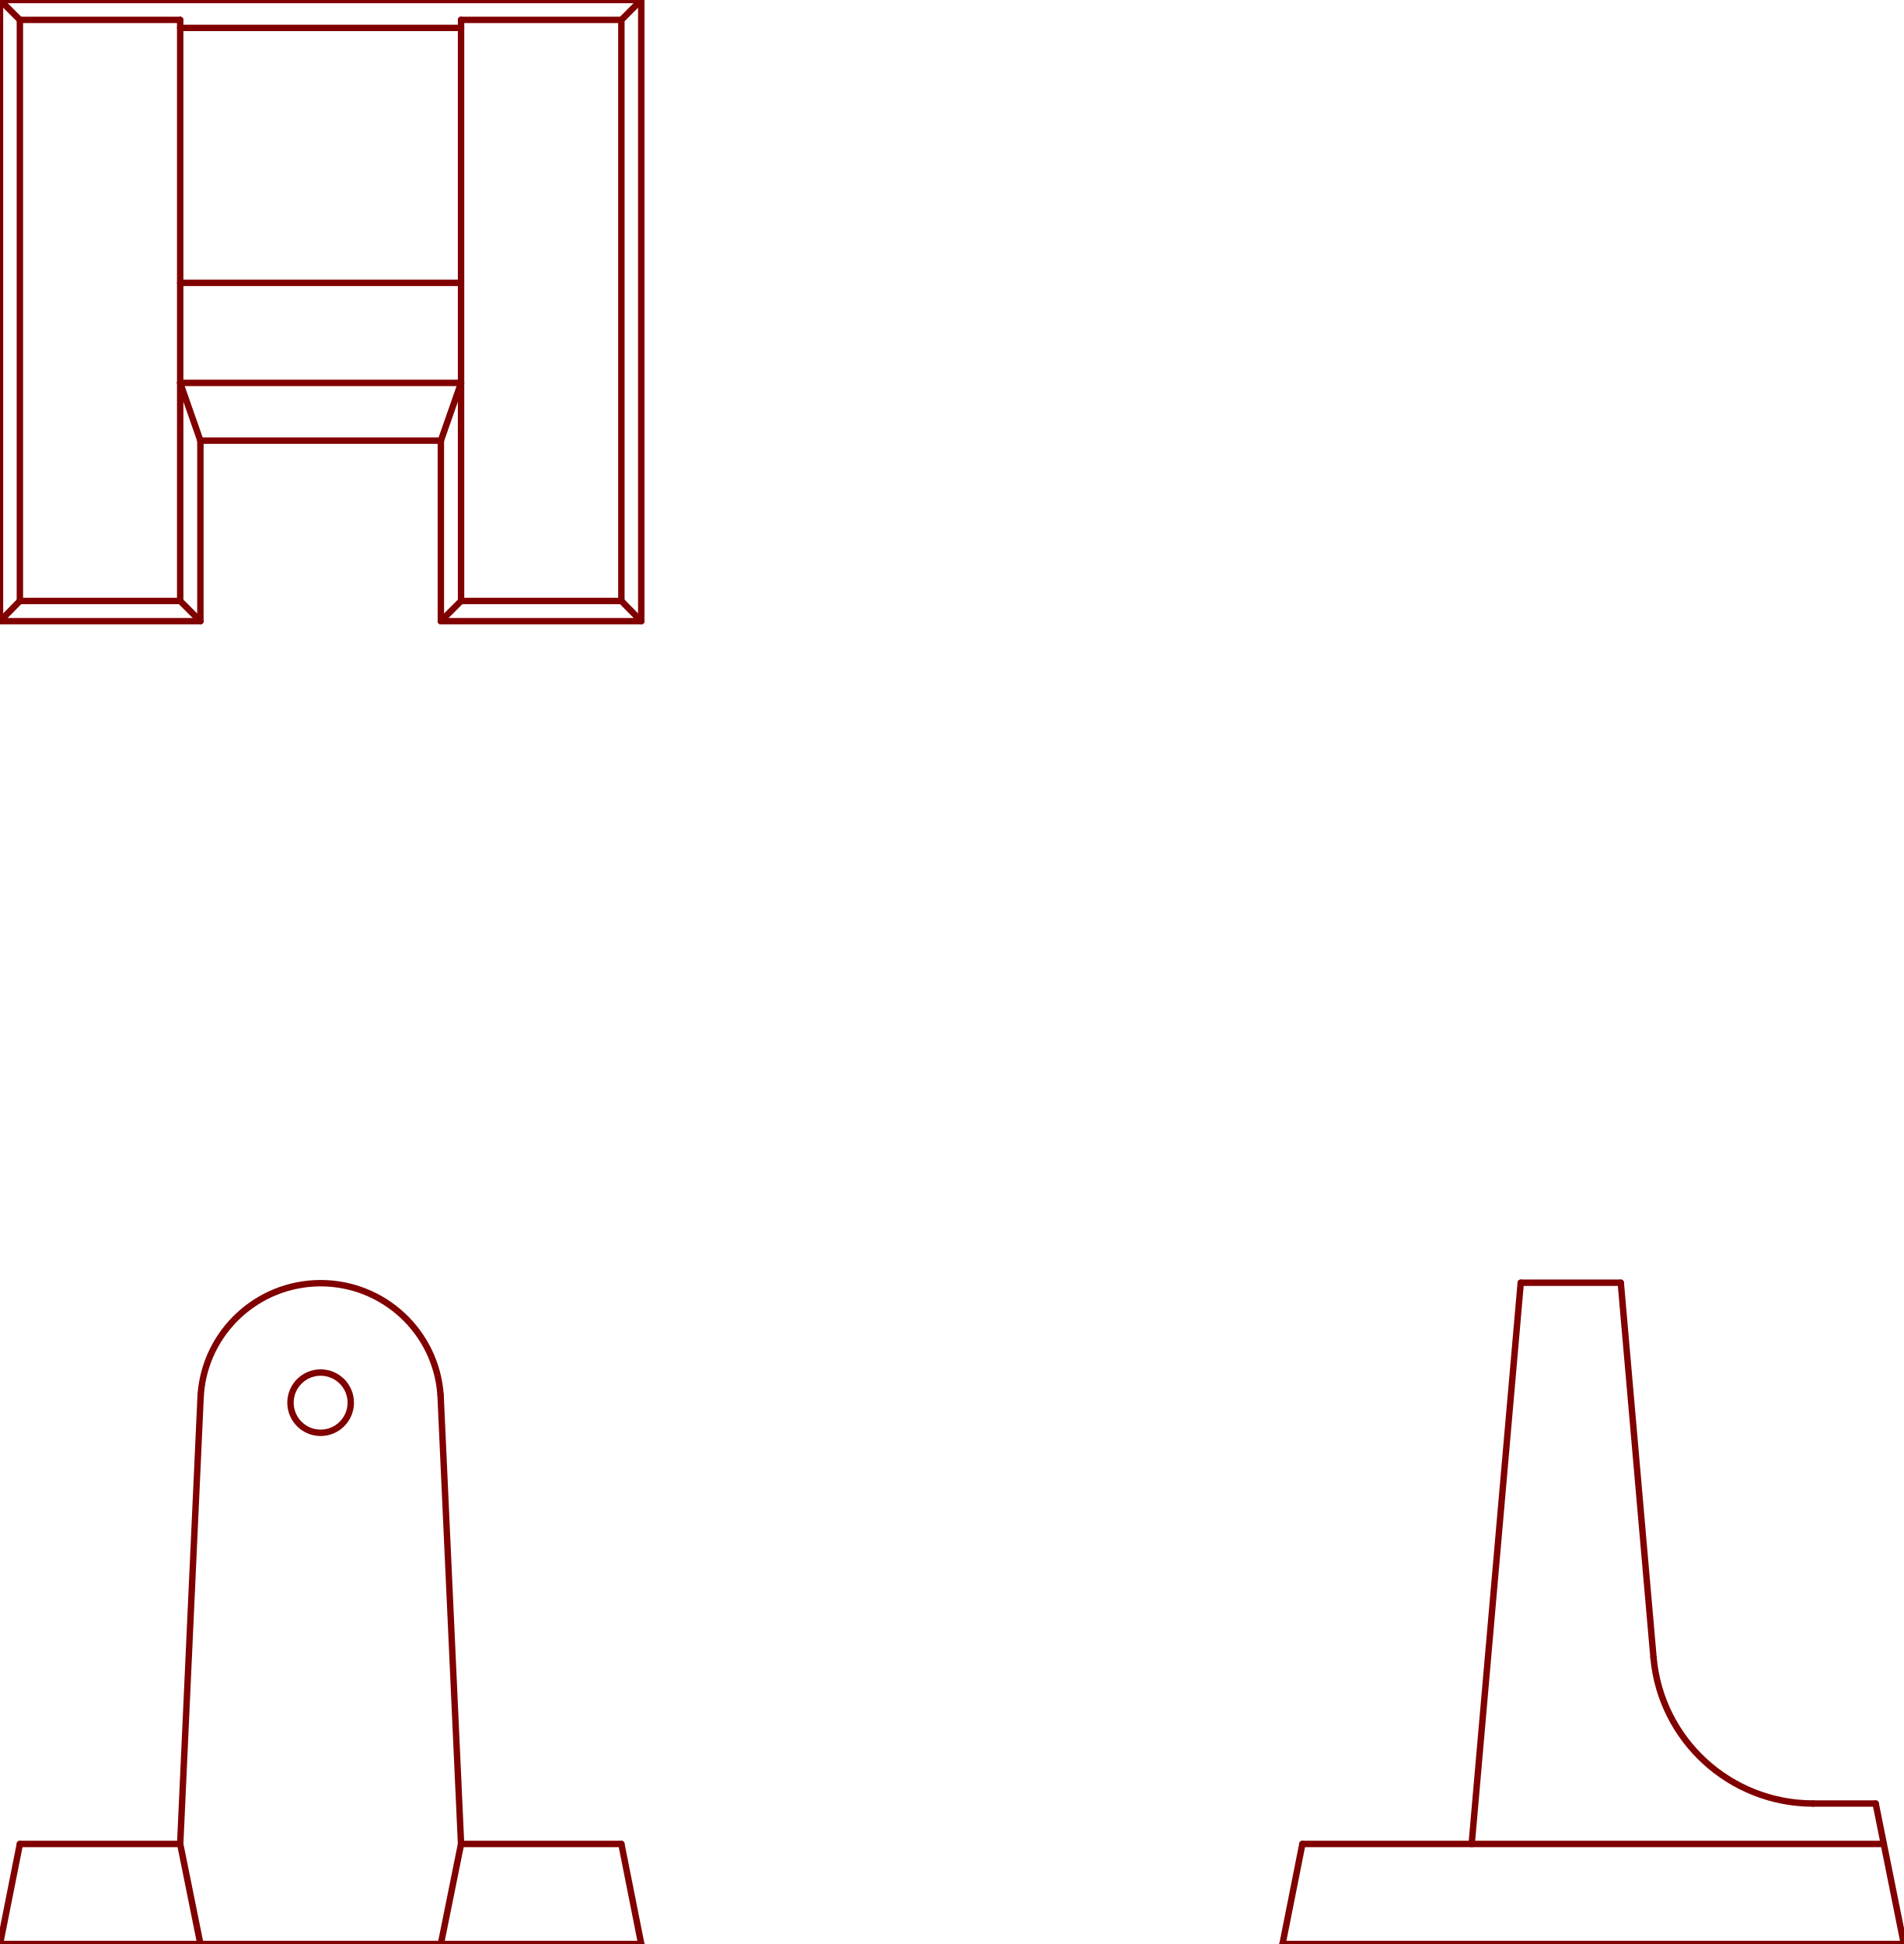
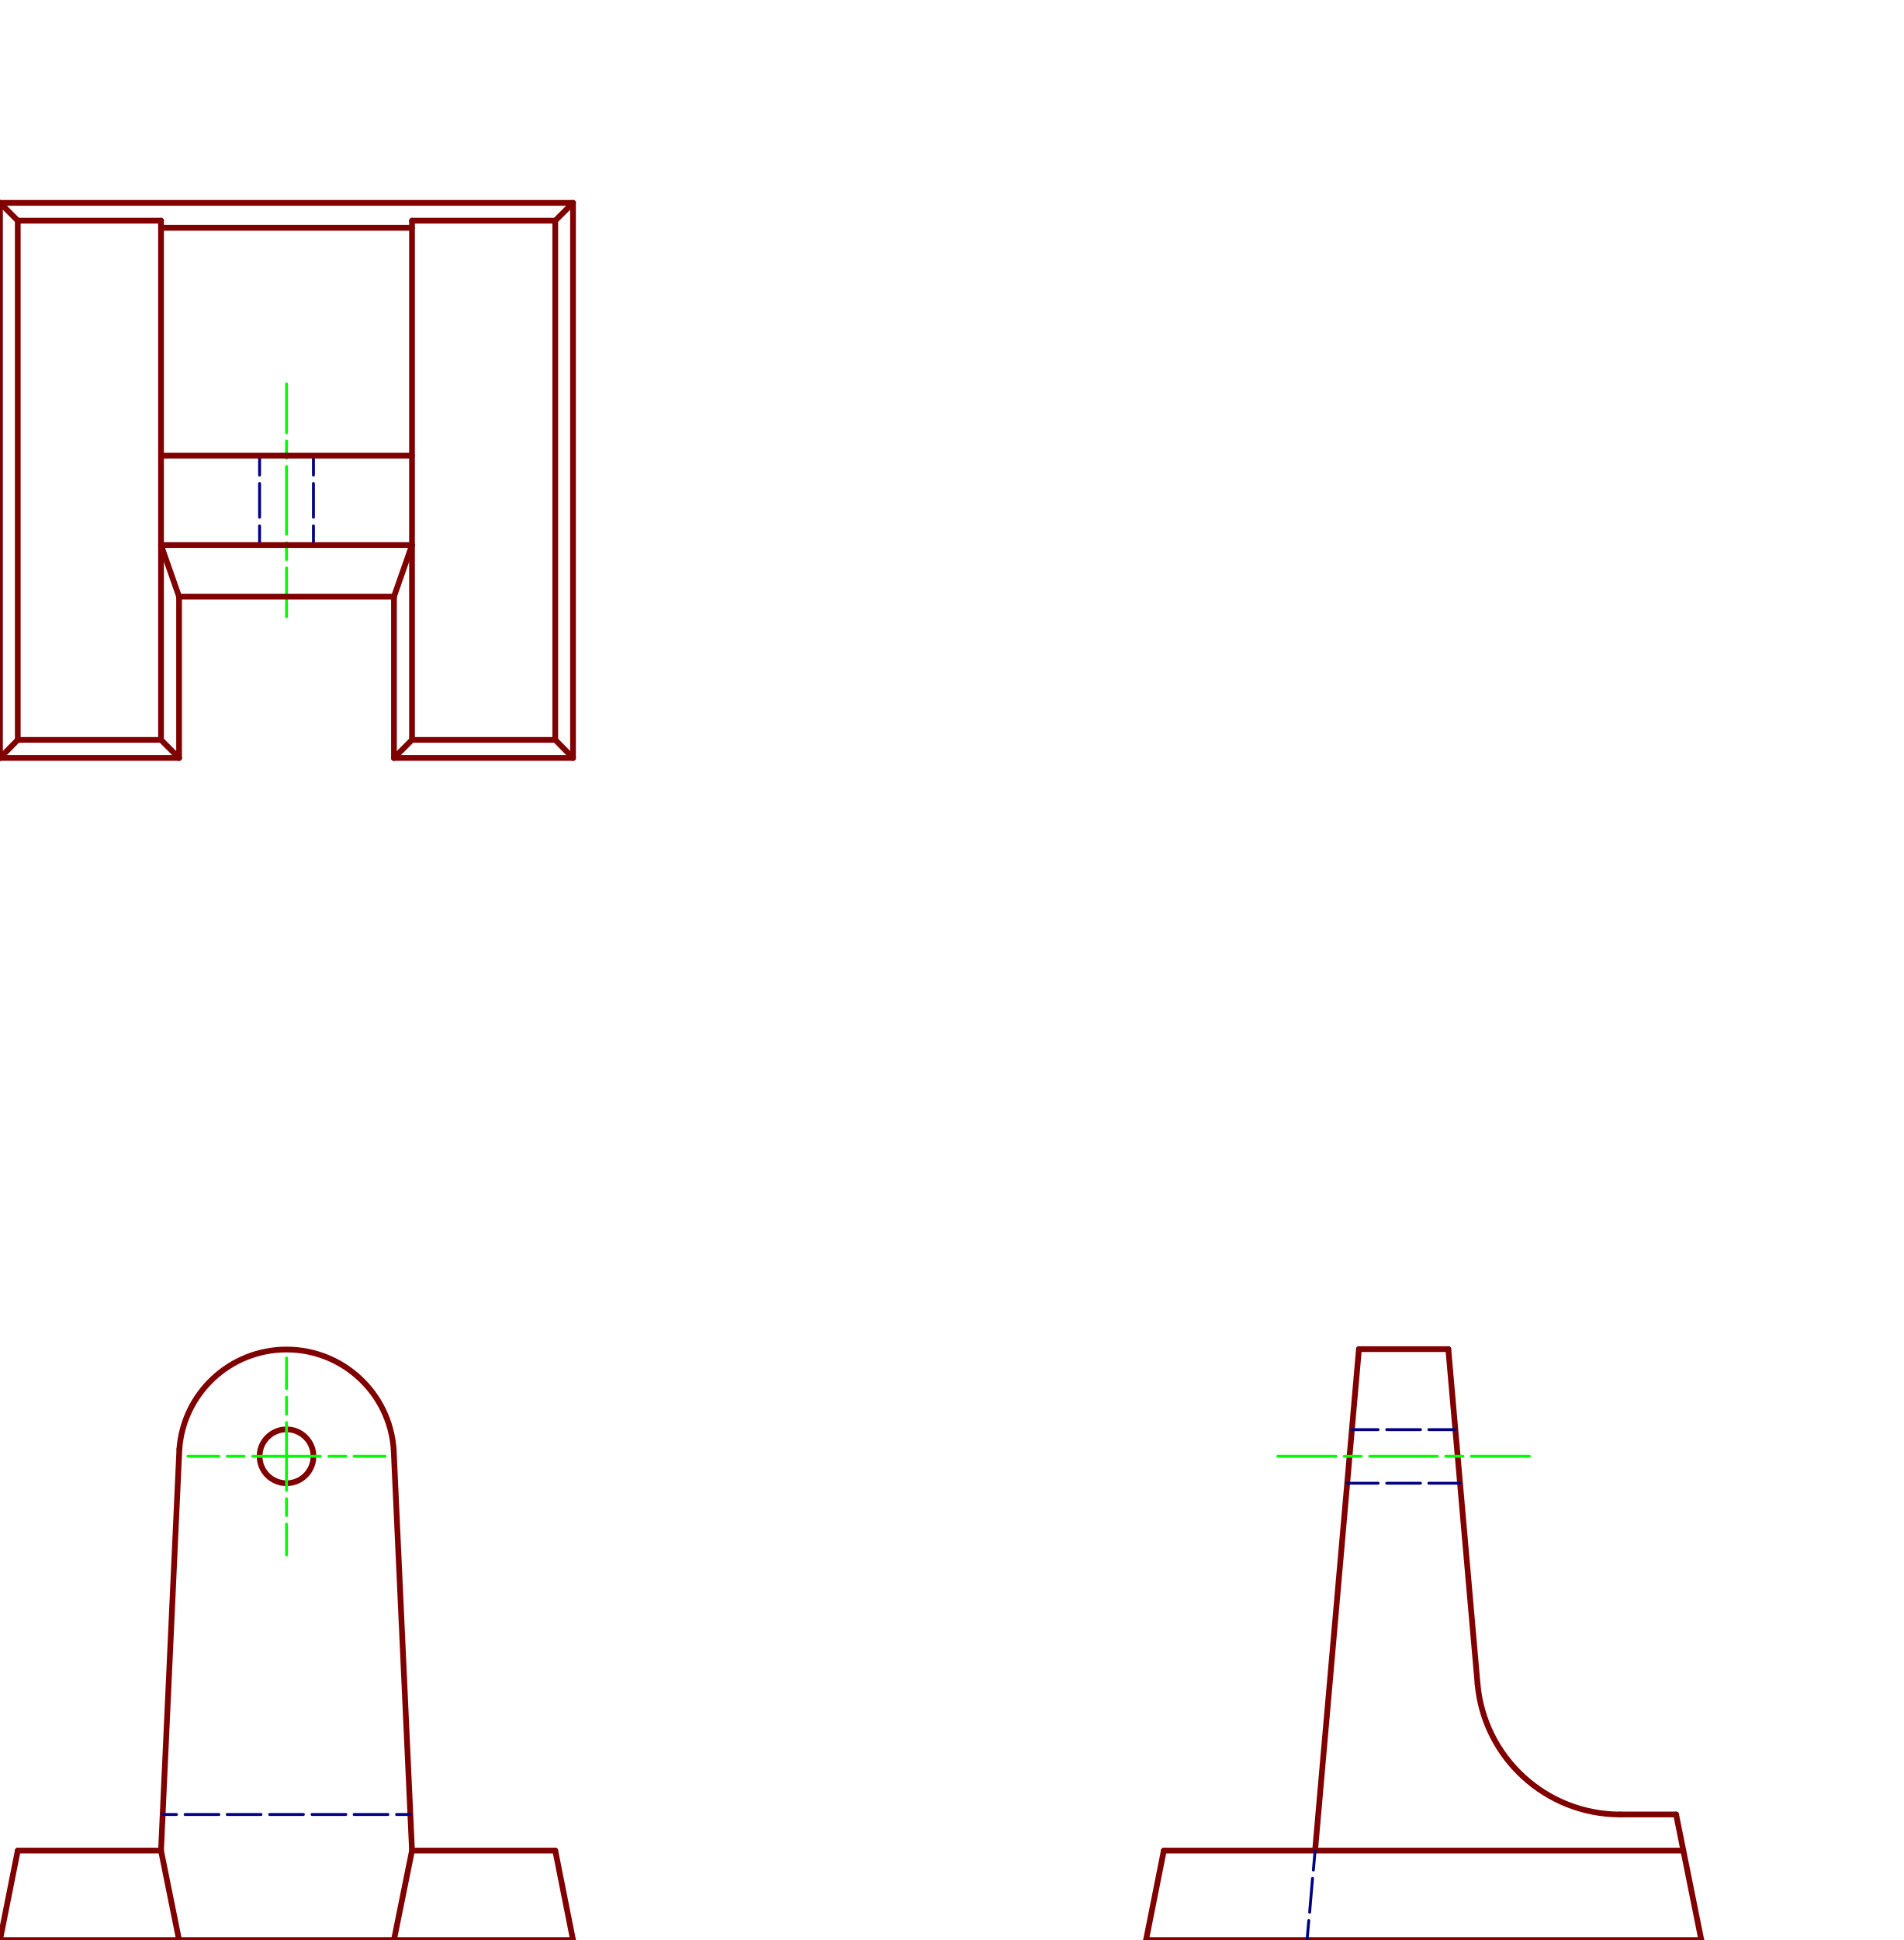
- <svg xmlns="http://www.w3.org/2000/svg" width="5.938in" height="6.062in" viewBox="0 -6.062 5.938 6.062" version="1.1" style="stroke-linecap:round;stroke-linejoin:round;fill:none">
+ <svg xmlns="http://www.w3.org/2000/svg" width="6.645in" height="6.77in" viewBox="0 -6.77 6.645 6.77" version="1.1" style="stroke-linecap:round;stroke-linejoin:round;fill:none">
  <g transform="scale(1,-1)">
    <path d="M0,0 L2,0 " style="stroke:#800000;stroke-width:0.02;" />
    <path d="M5.938,0 L4,0 " style="stroke:#800000;stroke-width:0.02;" />
    <path d="M0.062,0.312 L0.562,0.312 " style="stroke:#800000;stroke-width:0.02;" />
    <path d="M1.438,0.312 L1.938,0.312 " style="stroke:#800000;stroke-width:0.02;" />
    <path d="M0,0 L0.062,0.312 " style="stroke:#800000;stroke-width:0.02;" />
    <path d="M1.375,0 L1.438,0.312 " style="stroke:#800000;stroke-width:0.02;" />
    <path d="M4,0 L4.062,0.312 " style="stroke:#800000;stroke-width:0.02;" />
    <path d="M2,0 L1.938,0.312 " style="stroke:#800000;stroke-width:0.02;" />
    <path d="M0.625,0 L0.562,0.312 " style="stroke:#800000;stroke-width:0.02;" />
    <path d="M5.938,0 L5.85,0.438 " style="stroke:#800000;stroke-width:0.02;" />
    <path d="M1.374,1.713 A0.375,0.375 0 0,1 0.626,1.713" style="stroke:#800000;stroke-width:0.02;" />
    <path d="M0.562,0.312 L0.626,1.713 " style="stroke:#800000;stroke-width:0.02;" />
    <path d="M1.438,0.312 L1.374,1.713 " style="stroke:#800000;stroke-width:0.02;" />
    <circle cx="1" cy="1.688" r="0.094" style="stroke:#800000;stroke-width:0.02;" />
+     <path d="M0.568,0.438 L0.616,0.438 M0.646,0.438 L0.764,0.438 M0.793,0.438 L0.911,0.438 M0.941,0.438 L1.059,0.438 M1.089,0.438 L1.207,0.438 M1.236,0.438 L1.354,0.438 M1.384,0.438 L1.432,0.438 " style="stroke:#000080;stroke-width:0.01;" />
    <path d="M4.062,0.312 L5.875,0.312 " style="stroke:#800000;stroke-width:0.02;" />
    <path d="M4.743,2.062 L4.59,0.312 " style="stroke:#800000;stroke-width:0.02;" />
+     <path d="M4.59,0.312 L4.584,0.244 M4.581,0.215 L4.571,0.097 M4.568,0.068 L4.562,0 " style="stroke:#000080;stroke-width:0.01;" />
    <path d="M5.055,2.062 L5.157,0.894 " style="stroke:#800000;stroke-width:0.02;" />
+     <path d="M4.718,1.781 L4.81,1.781 M4.84,1.781 L4.958,1.781 M4.987,1.781 L5.079,1.781 " style="stroke:#000080;stroke-width:0.01;" />
+     <path d="M4.702,1.594 L4.81,1.594 M4.84,1.594 L4.958,1.594 M4.987,1.594 L5.096,1.594 " style="stroke:#000080;stroke-width:0.01;" />
    <path d="M4.743,2.062 L5.055,2.062 " style="stroke:#800000;stroke-width:0.02;" />
    <path d="M5.85,0.438 L5.655,0.438 " style="stroke:#800000;stroke-width:0.02;" />
    <path d="M5.157,0.894 A0.5,0.5 0 0,1 5.655,0.438" style="stroke:#800000;stroke-width:0.02;" />
    <path d="M0,4.125 L0.625,4.125 " style="stroke:#800000;stroke-width:0.02;" />
    <path d="M1.375,4.125 L2,4.125 " style="stroke:#800000;stroke-width:0.02;" />
    <path d="M0.625,4.125 L0.625,4.688 " style="stroke:#800000;stroke-width:0.02;" />
    <path d="M0,4.125 L0,6.062 " style="stroke:#800000;stroke-width:0.02;" />
    <path d="M1.375,4.125 L1.375,4.688 " style="stroke:#800000;stroke-width:0.02;" />
    <path d="M2,4.125 L2,6.062 " style="stroke:#800000;stroke-width:0.02;" />
    <path d="M0.062,4.188 L0.062,6 " style="stroke:#800000;stroke-width:0.02;" />
    <path d="M1.938,4.188 L1.938,6 " style="stroke:#800000;stroke-width:0.02;" />
    <path d="M0,6.062 L2,6.062 " style="stroke:#800000;stroke-width:0.02;" />
+     <path d="M0.906,4.868 L0.906,4.935 M0.906,4.965 L0.906,5.083 M0.906,5.112 L0.906,5.18 " style="stroke:#000080;stroke-width:0.01;" />
+     <path d="M1.094,4.868 L1.094,4.935 M1.094,4.965 L1.094,5.083 M1.094,5.112 L1.094,5.18 " style="stroke:#000080;stroke-width:0.01;" />
    <path d="M0.562,4.188 L0.562,6 " style="stroke:#800000;stroke-width:0.02;" />
    <path d="M1.438,4.188 L1.438,6 " style="stroke:#800000;stroke-width:0.02;" />
    <path d="M0.062,6 L0.562,6 " style="stroke:#800000;stroke-width:0.02;" />
    <path d="M1.438,6 L1.938,6 " style="stroke:#800000;stroke-width:0.02;" />
    <path d="M0.062,4.188 L0.562,4.188 " style="stroke:#800000;stroke-width:0.02;" />
    <path d="M1.438,4.188 L1.938,4.188 " style="stroke:#800000;stroke-width:0.02;" />
+     <path d="M1,5.43 L1,5.26 M1,5.231 L1,5.171 M1,5.142 L1,4.906 M1,4.876 L1,4.817 M1,4.788 L1,4.618 " style="stroke:#00ff00;stroke-width:0.01;" />
+     <path d="M4.46,1.688 L4.663,1.688 M4.692,1.688 L4.751,1.688 M4.781,1.688 L5.017,1.688 M5.046,1.688 L5.106,1.688 M5.135,1.688 L5.338,1.688 " style="stroke:#00ff00;stroke-width:0.01;" />
+     <path d="M0.656,1.688 L0.764,1.688 M0.793,1.688 L0.852,1.688 M0.882,1.688 L1.118,1.688 M1.148,1.688 L1.207,1.688 M1.236,1.688 L1.344,1.688 " style="stroke:#00ff00;stroke-width:0.01;" />
+     <path d="M1,1.344 L1,1.451 M1,1.481 L1,1.54 M1,1.569 L1,1.806 M1,1.835 L1,1.894 M1,1.924 L1,2.031 " style="stroke:#00ff00;stroke-width:0.01;" />
    <path d="M0.562,5.18 L1.438,5.18 " style="stroke:#800000;stroke-width:0.02;" />
    <path d="M1.438,4.868 L0.562,4.868 " style="stroke:#800000;stroke-width:0.02;" />
    <path d="M0.562,5.975 L1.438,5.975 " style="stroke:#800000;stroke-width:0.02;" />
    <path d="M0.625,4.688 L1.375,4.688 " style="stroke:#800000;stroke-width:0.02;" />
    <path d="M0.625,4.688 L0.562,4.868 " style="stroke:#800000;stroke-width:0.02;" />
    <path d="M1.375,4.688 L1.438,4.868 " style="stroke:#800000;stroke-width:0.02;" />
    <path d="M0,6.062 L0.062,6 " style="stroke:#800000;stroke-width:0.02;" />
    <path d="M1.938,6 L2,6.062 " style="stroke:#800000;stroke-width:0.02;" />
    <path d="M1.938,4.188 L2,4.125 " style="stroke:#800000;stroke-width:0.02;" />
    <path d="M1.438,4.188 L1.375,4.125 " style="stroke:#800000;stroke-width:0.02;" />
    <path d="M0.562,4.188 L0.625,4.125 " style="stroke:#800000;stroke-width:0.02;" />
    <path d="M0.062,4.188 L0,4.125 " style="stroke:#800000;stroke-width:0.02;" />
  </g>
</svg>
